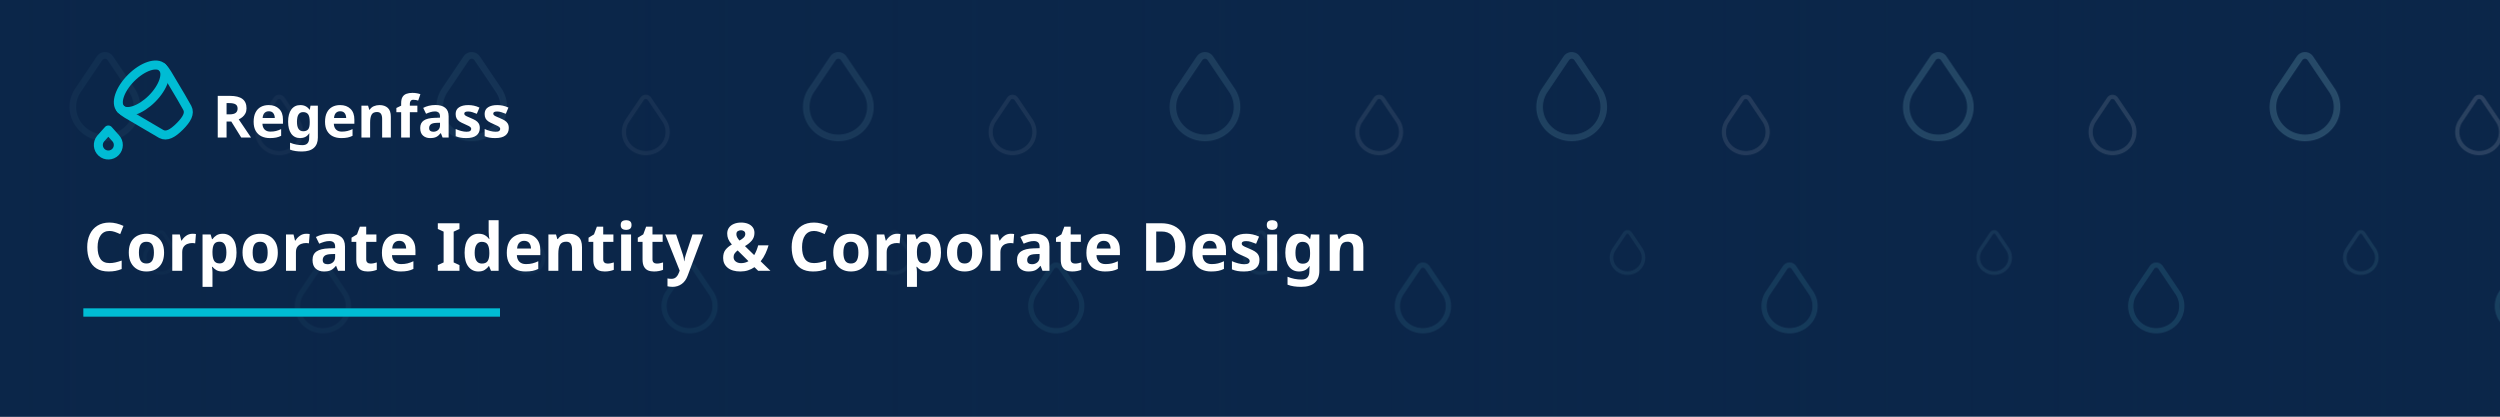
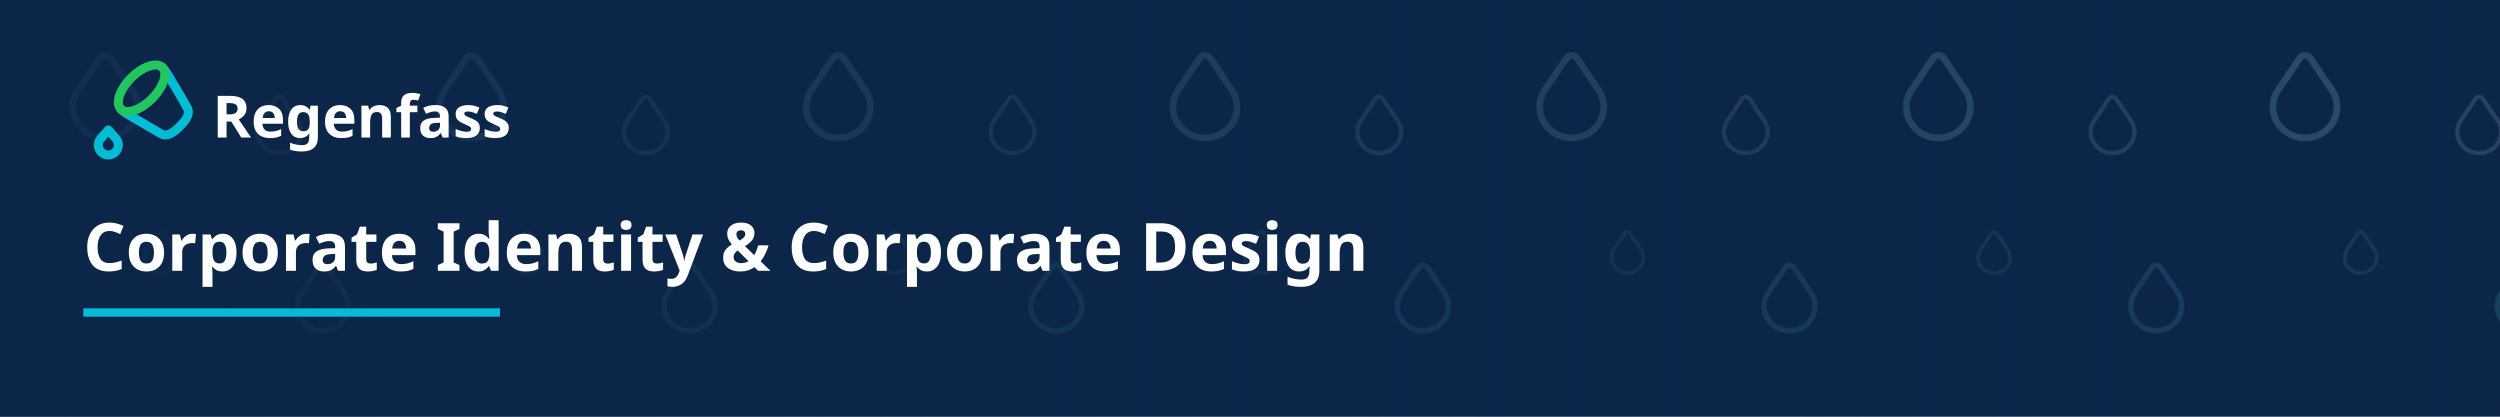
<svg xmlns="http://www.w3.org/2000/svg" width="1200" height="200" viewBox="0 0 1200 200" fill="none">
  <defs>
    <clipPath id="readme-header-bg-clip">
      <rect width="1200" height="200" />
    </clipPath>
    <pattern id="raindrop-wallpaper" x="0" y="0" width="176" height="176" patternUnits="userSpaceOnUse">
      <g stroke-linecap="round" stroke-linejoin="round" fill="none">
        <g opacity="0.22" transform="translate(24 20) scale(2.2)">
          <path d="M7.502 19.423c2.602 2.105 6.395 2.105 8.996 0c2.602 -2.105 3.262 -5.708 1.566 -8.546l-4.89 -7.26c-.42 -.625 -1.287 -.803 -1.936 -.397a1.376 1.376 0 0 0 -.41 .397l-4.893 7.26c-1.695 2.838 -1.035 6.441 1.567 8.546" stroke="#9BE7F2" stroke-width="1.45" />
        </g>
        <g opacity="0.14" transform="translate(116 42) scale(1.5)">
          <path d="M7.502 19.423c2.602 2.105 6.395 2.105 8.996 0c2.602 -2.105 3.262 -5.708 1.566 -8.546l-4.89 -7.26c-.42 -.625 -1.287 -.803 -1.936 -.397a1.376 1.376 0 0 0 -.41 .397l-4.893 7.26c-1.695 2.838 -1.035 6.441 1.567 8.546" stroke="#FFFFFF" stroke-width="1.35" />
        </g>
        <g opacity="0.1" transform="translate(64 108) scale(1.1)">
          <path d="M7.502 19.423c2.602 2.105 6.395 2.105 8.996 0c2.602 -2.105 3.262 -5.708 1.566 -8.546l-4.89 -7.26c-.42 -.625 -1.287 -.803 -1.936 -.397a1.376 1.376 0 0 0 -.41 .397l-4.893 7.26c-1.695 2.838 -1.035 6.441 1.567 8.546" stroke="#9BE7F2" stroke-width="1.6" />
        </g>
        <g opacity="0.16" transform="translate(134 122) scale(1.75)">
          <path d="M7.502 19.423c2.602 2.105 6.395 2.105 8.996 0c2.602 -2.105 3.262 -5.708 1.566 -8.546l-4.89 -7.26c-.42 -.625 -1.287 -.803 -1.936 -.397a1.376 1.376 0 0 0 -.41 .397l-4.893 7.26c-1.695 2.838 -1.035 6.441 1.567 8.546" stroke="#6AD7E8" stroke-width="1.45" />
        </g>
      </g>
    </pattern>
    <linearGradient id="readme-header-overlay" x1="0" x2="1" y1="0" y2="0" gradientUnits="objectBoundingBox">
      <stop offset="0" stop-color="#0B2649" stop-opacity="0.8" />
      <stop offset="1" stop-color="#0B2649" stop-opacity="0" />
    </linearGradient>
  </defs>
  <g clip-path="url(#readme-header-bg-clip)">
    <rect width="1200" height="200" fill="#0B2649" />
    <rect width="1200" height="200" fill="url(#raindrop-wallpaper)" opacity="0.9" />
  </g>
  <rect width="1200" height="200" fill="url(#readme-header-overlay)" />
  <g transform="translate(40, 24)" fill="none">
-     <g stroke="#00BCD4" stroke-width="1.8" stroke-linecap="round" stroke-linejoin="round" transform="scale(2.4)">
-       <path d="M5 16l1.465 1.638a2 2 0 1 1 -3.015 .099l1.55 -1.737" />
-       <path d="M13.737 9.737c2.299 -2.3 3.23 -5.095 2.081 -6.245c-1.15 -1.15 -3.945 -.217 -6.244 2.082c-2.3 2.299 -3.231 5.095 -2.082 6.244c1.15 1.15 3.946 .218 6.245 -2.081" />
-       <path d="M7.492 11.818c.362 .362 .768 .676 1.208 .934l6.895 4.047c1.078 .557 2.255 -.075 3.692 -1.512c1.437 -1.437 2.07 -2.614 1.512 -3.692c-.372 -.718 -1.72 -3.017 -4.047 -6.895a6.015 6.015 0 0 0 -.934 -1.208" />
+     <g transform="scale(2.4)">
+       <g stroke="#00BCD4" stroke-width="1.8" stroke-linecap="round" stroke-linejoin="round">
+         <path d="M5 16l1.465 1.638a2 2 0 1 1 -3.015 .099l1.55 -1.737" />
+         <path d="M7.492 11.818c.362 .362 .768 .676 1.208 .934l6.895 4.047c1.078 .557 2.255 -.075 3.692 -1.512c1.437 -1.437 2.07 -2.614 1.512 -3.692c-.372 -.718 -1.72 -3.017 -4.047 -6.895a6.015 6.015 0 0 0 -.934 -1.208" />
+       </g>
+       <g stroke="#22C55E" stroke-width="1.8" stroke-linecap="round" stroke-linejoin="round">
+         <path d="M13.737 9.737c2.299 -2.3 3.23 -5.095 2.081 -6.245c-1.15 -1.15 -3.945 -.217 -6.244 2.082c-2.3 2.299 -3.231 5.095 -2.082 6.244c1.15 1.15 3.946 .218 6.245 -2.081" />
+       </g>
    </g>
    <text x="62" y="42" font-family="system-ui, sans-serif" font-size="28" font-weight="700" fill="#FFFFFF">Regenfass</text>
  </g>
  <text x="40" y="130" font-family="system-ui, sans-serif" font-size="32" font-weight="700" fill="#FFFFFF">Corporate Identity &amp; Corporate Design</text>
  <rect x="40" y="148" width="200" height="4" fill="#00BCD4" />
</svg>
